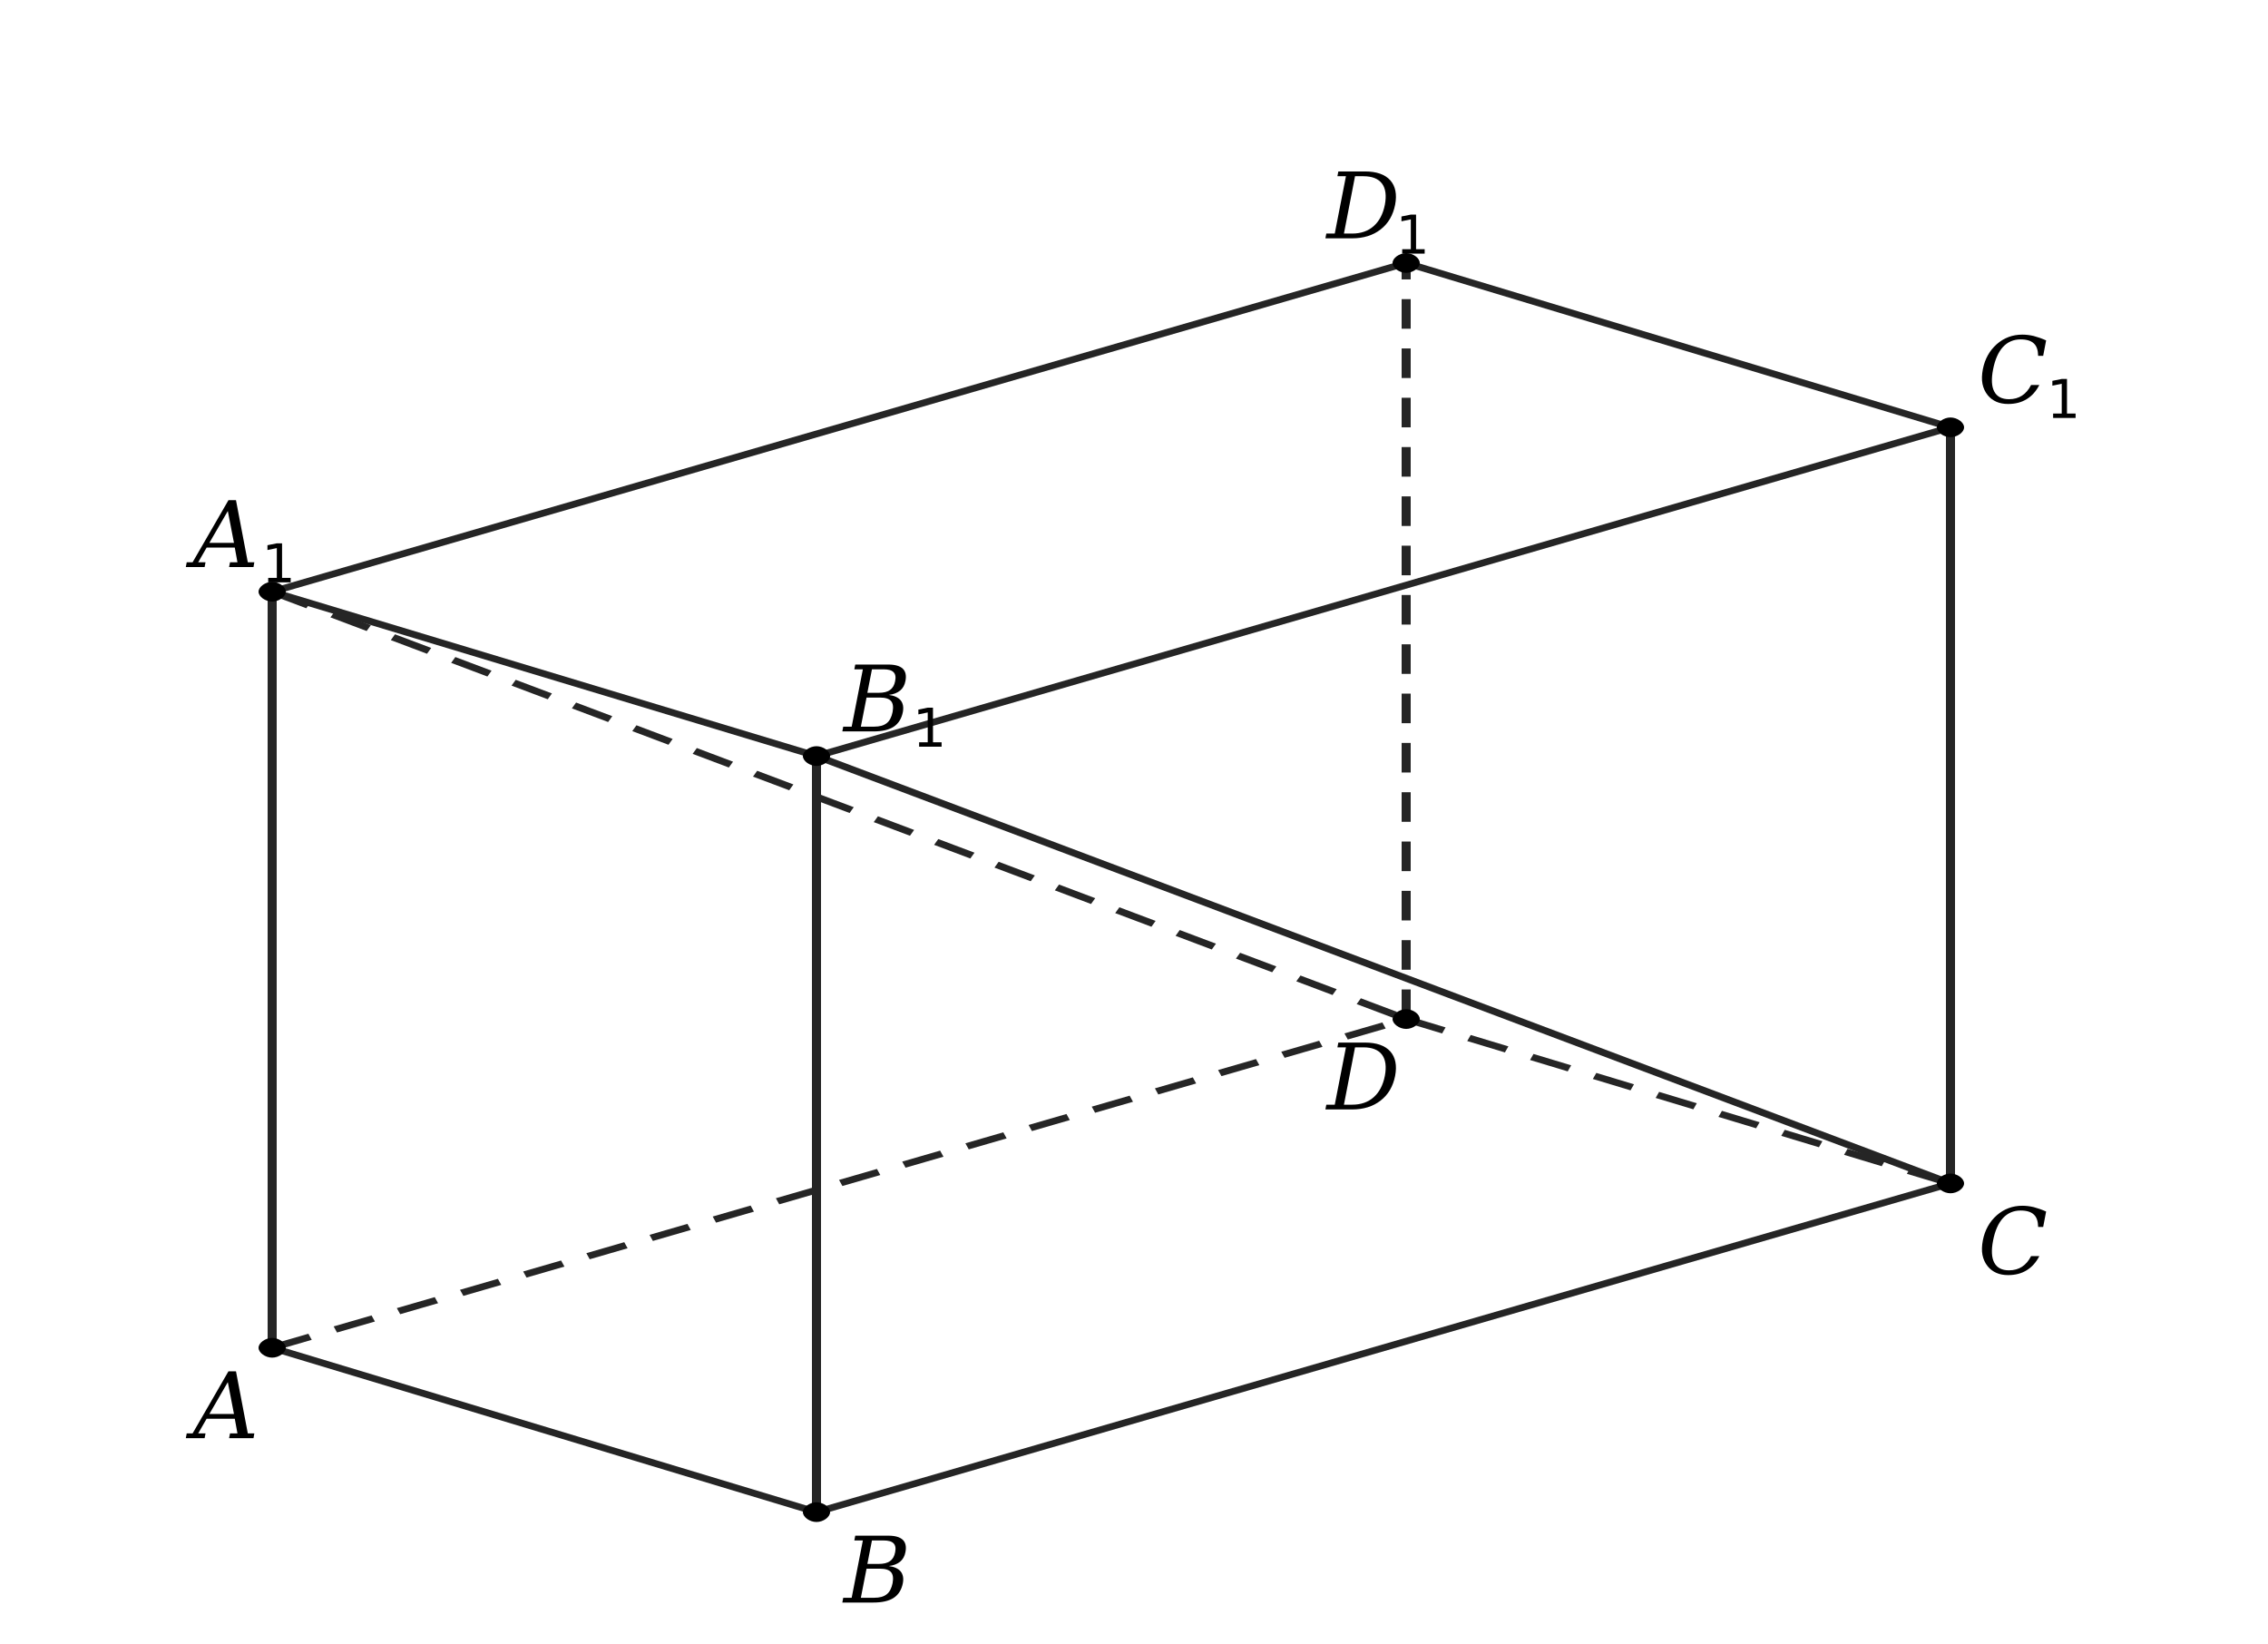
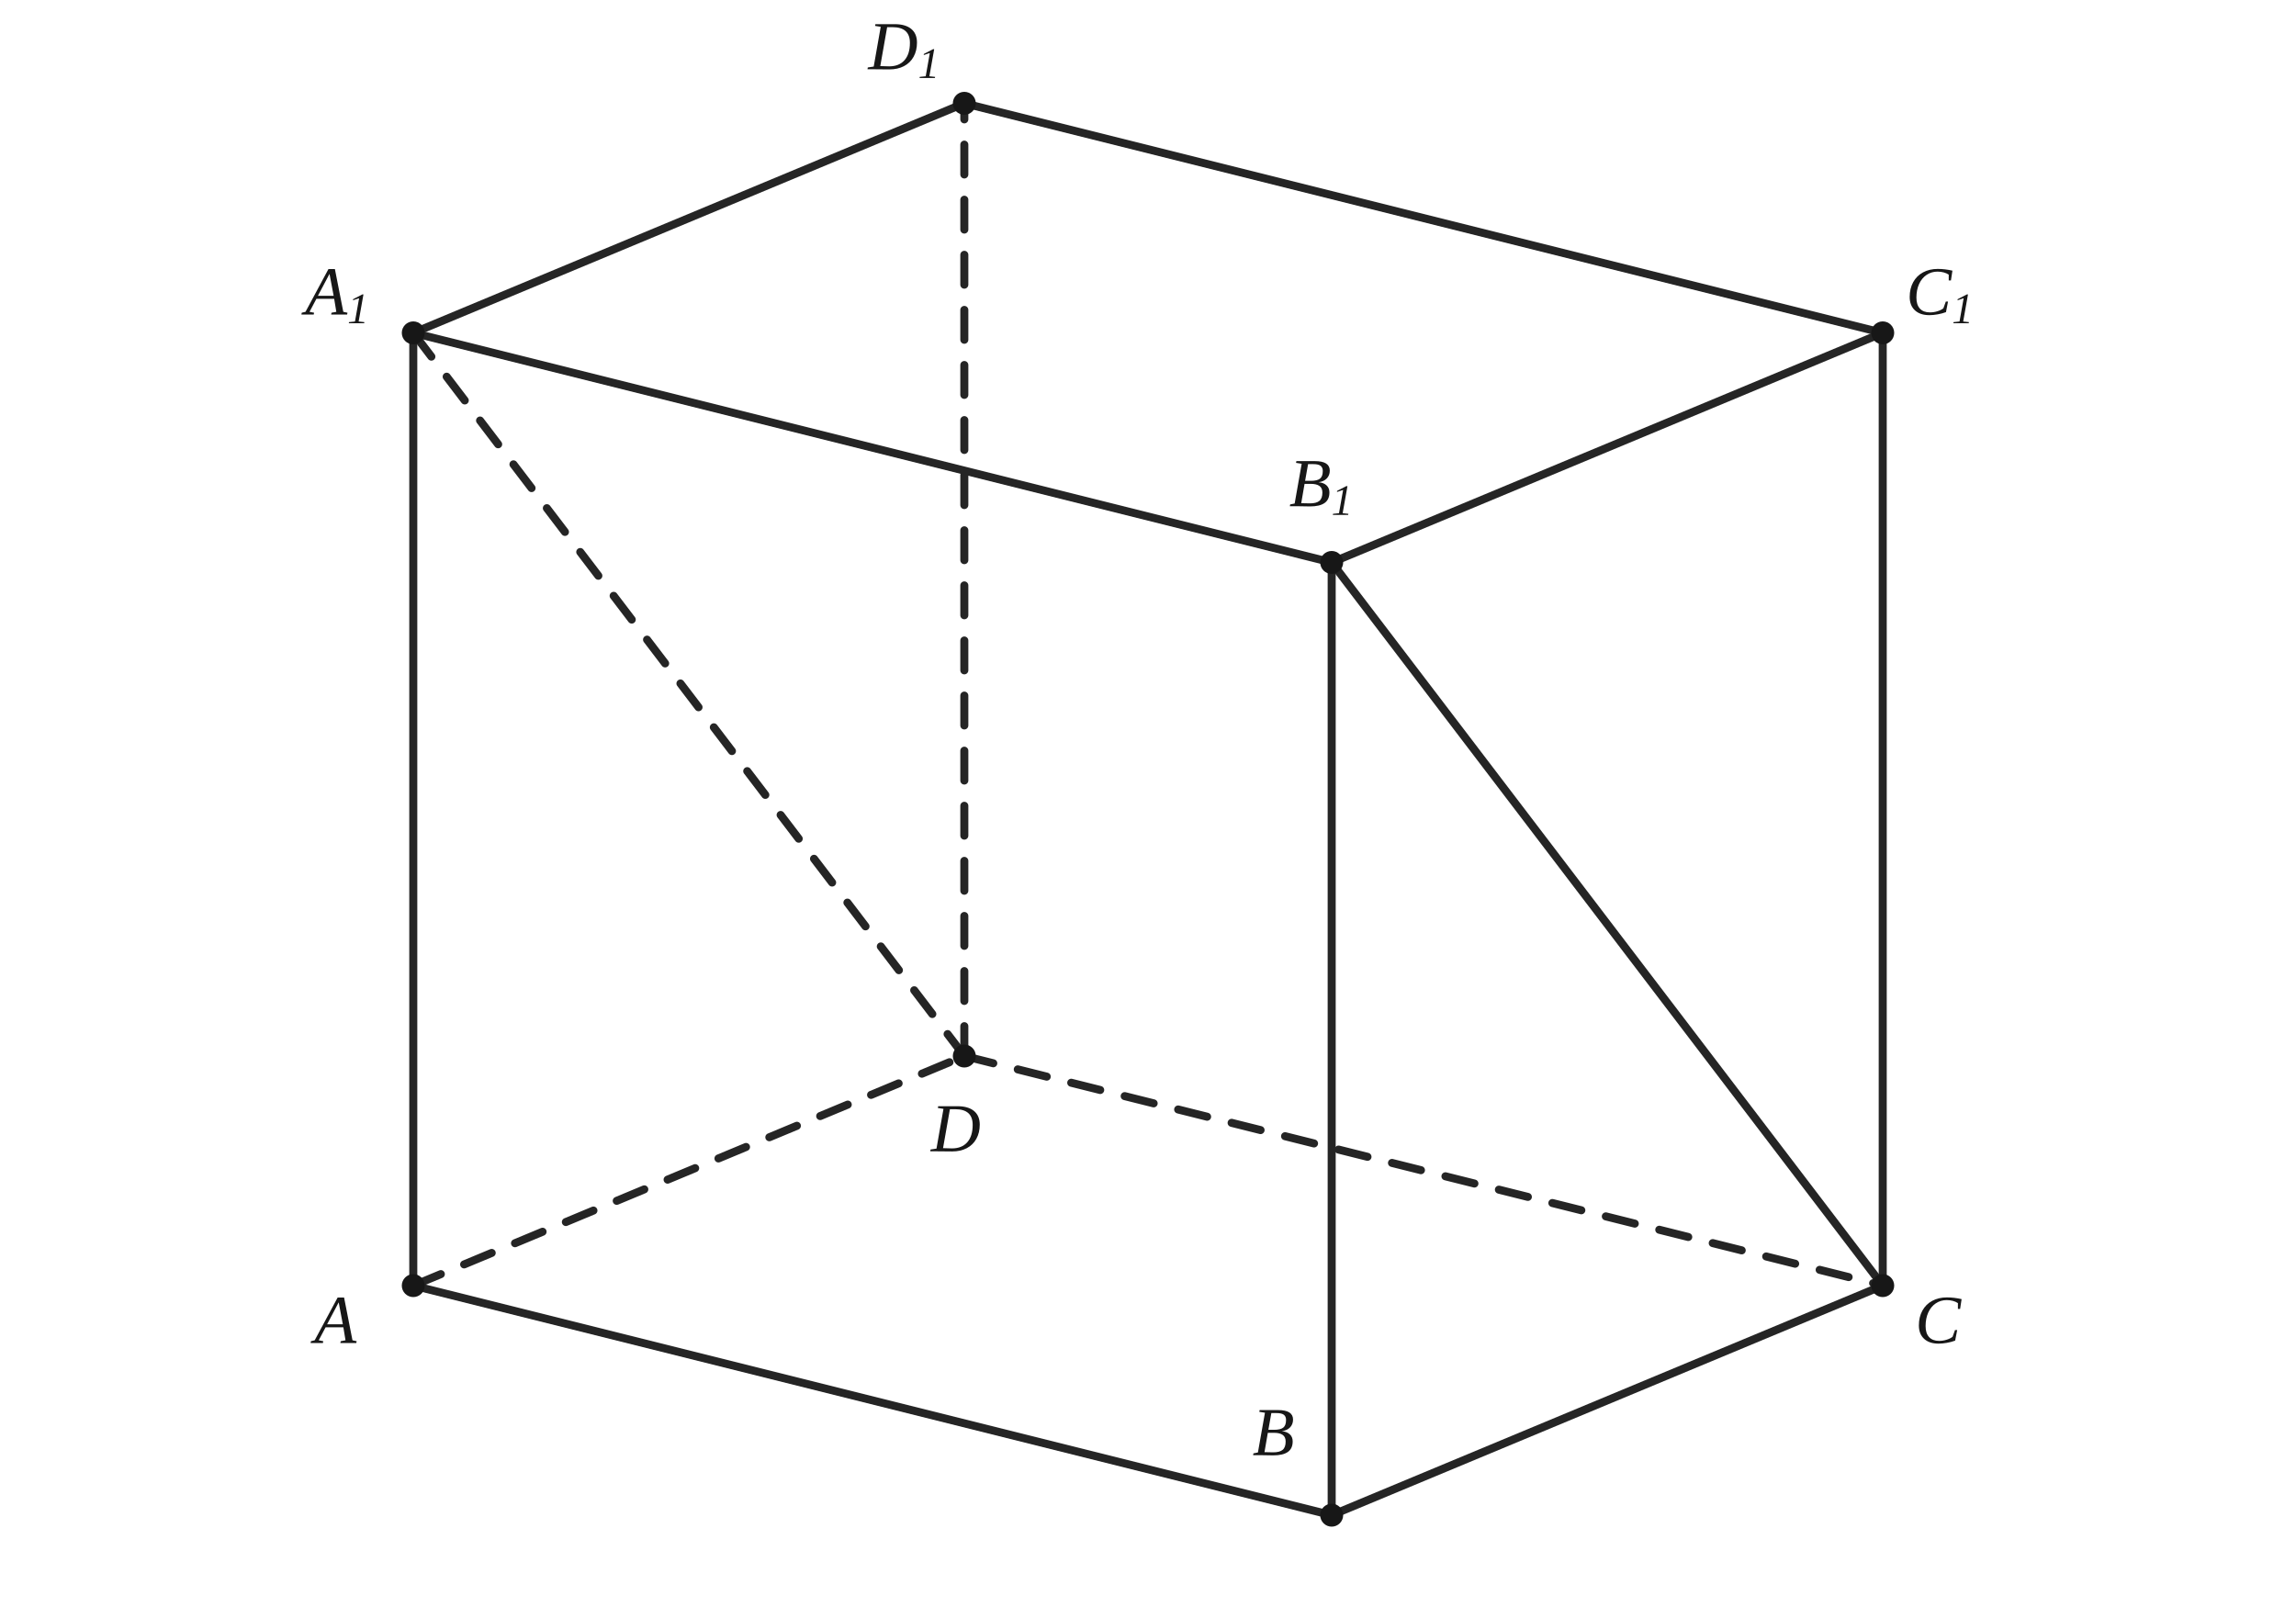
- <svg xmlns="http://www.w3.org/2000/svg" xmlns:xlink="http://www.w3.org/1999/xlink" version="1.1" width="296.7" height="215" viewBox="0 0 296.7 215">
-   <defs>
-     <path id="font_1_34" d="M.181 .264H.449L.382 .611 .181 .264M-.076 0-.066 .052H-.002L.389 .729H.471L.6 .052H.671L.662 0H.396L.406 .052H.487L.458 .212H.151L.059 .052H.139L.129 0H-.076Z" />
-     <path id="font_1_35" d="M.187 .052H.333C.391 .052 .436 .064 .469 .09 .501 .115 .522 .156 .533 .211 .543 .266 .538 .306 .516 .331 .494 .357 .453 .369 .395 .369H.249L.187 .052M.258 .421H.382C.436 .421 .477 .431 .505 .452 .534 .472 .553 .505 .561 .549 .57 .593 .564 .626 .543 .646 .523 .667 .486 .677 .432 .677H.308L.258 .421M-.015 0-.005 .052H.087L.209 .677H.116L.126 .729H.486C.56 .729 .612 .714 .644 .684 .675 .654 .685 .609 .673 .549 .665 .506 .646 .471 .615 .445 .584 .42 .543 .404 .492 .398 .552 .39 .595 .37 .621 .339 .647 .307 .655 .264 .645 .211 .631 .139 .597 .085 .545 .051 .493 .017 .418 0 .322 0H-.015Z" />
-     <path id="font_1_36" d="M.672 .193C.637 .125 .591 .073 .533 .038 .476 .003 .409-.014 .331-.014 .284-.014 .241-.006 .204 .01 .166 .027 .135 .05 .109 .082 .08 .118 .061 .16 .052 .206 .043 .253 .045 .305 .056 .364 .078 .477 .129 .568 .208 .638 .287 .707 .38 .742 .487 .742 .527 .742 .568 .737 .611 .727 .653 .716 .699 .7 .746 .679L.714 .511H.659C.658 .572 .643 .618 .612 .646 .582 .675 .534 .69 .468 .69 .39 .69 .326 .662 .275 .607 .225 .552 .189 .471 .168 .364 .147 .257 .151 .176 .181 .121 .21 .066 .264 .038 .341 .038 .396 .038 .443 .051 .483 .077 .523 .103 .556 .141 .582 .193H.672Z" />
-     <path id="font_1_37" d="M.187 .052H.277C.372 .052 .45 .079 .511 .133 .572 .187 .613 .264 .633 .365 .652 .466 .642 .543 .602 .597 .562 .65 .494 .677 .399 .677H.308L.187 .052M-.015 0-.005 .052H.087L.209 .677H.116L.126 .729H.417C.542 .729 .634 .697 .692 .633 .749 .569 .767 .479 .745 .365 .722 .251 .67 .161 .587 .097 .504 .032 .4 0 .275 0H-.015Z" />
-     <path id="font_2_18" d="M.124 .083H.285V.64L.11 .604V.694L.284 .729H.383V.083H.544V0H.124V.083Z" />
-   </defs>
-   <path transform="matrix(296.7,0,0,-215,0,215)" stroke-width=".004" stroke-linecap="butt" stroke-miterlimit="10" stroke-linejoin="miter" fill="none" stroke="#252525" d="M.12 .18 .36 .08" />
-   <path transform="matrix(296.7,0,0,-215,0,215)" stroke-width=".004" stroke-linecap="butt" stroke-miterlimit="10" stroke-linejoin="miter" fill="none" stroke="#252525" d="M.36 .08 .86 .28" />
-   <path transform="matrix(296.7,0,0,-215,0,215)" stroke-width=".004" stroke-linecap="butt" stroke-miterlimit="10" stroke-linejoin="miter" fill="none" stroke="#252525" d="M.12 .18V.64" />
-   <path transform="matrix(296.7,0,0,-215,0,215)" stroke-width=".004" stroke-linecap="butt" stroke-miterlimit="10" stroke-linejoin="miter" fill="none" stroke="#252525" d="M.36 .08V.54" />
-   <path transform="matrix(296.7,0,0,-215,0,215)" stroke-width=".004" stroke-linecap="butt" stroke-miterlimit="10" stroke-linejoin="miter" fill="none" stroke="#252525" d="M.86 .28V.74" />
-   <path transform="matrix(296.7,0,0,-215,0,215)" stroke-width=".004" stroke-linecap="butt" stroke-miterlimit="10" stroke-linejoin="miter" fill="none" stroke="#252525" d="M.12 .64 .36 .54" />
-   <path transform="matrix(296.7,0,0,-215,0,215)" stroke-width=".004" stroke-linecap="butt" stroke-miterlimit="10" stroke-linejoin="miter" fill="none" stroke="#252525" d="M.36 .54 .86 .74" />
-   <path transform="matrix(296.7,0,0,-215,0,215)" stroke-width=".004" stroke-linecap="butt" stroke-miterlimit="10" stroke-linejoin="miter" fill="none" stroke="#252525" d="M.86 .74 .62 .84" />
-   <path transform="matrix(296.7,0,0,-215,0,215)" stroke-width=".004" stroke-linecap="butt" stroke-miterlimit="10" stroke-linejoin="miter" fill="none" stroke="#252525" d="M.62 .84 .12 .64" />
-   <path transform="matrix(296.7,0,0,-215,0,215)" stroke-width=".004" stroke-linecap="butt" stroke-dasharray=".018,.012" stroke-miterlimit="10" stroke-linejoin="miter" fill="none" stroke="#252525" d="M.12 .18 .62 .38" />
-   <path transform="matrix(296.7,0,0,-215,0,215)" stroke-width=".004" stroke-linecap="butt" stroke-dasharray=".018,.012" stroke-miterlimit="10" stroke-linejoin="miter" fill="none" stroke="#252525" d="M.62 .38 .86 .28" />
-   <path transform="matrix(296.7,0,0,-215,0,215)" stroke-width=".004" stroke-linecap="butt" stroke-dasharray=".018,.012" stroke-miterlimit="10" stroke-linejoin="miter" fill="none" stroke="#252525" d="M.62 .38V.84" />
-   <path transform="matrix(296.7,0,0,-215,0,215)" stroke-width=".004" stroke-linecap="butt" stroke-dasharray=".018,.012" stroke-miterlimit="10" stroke-linejoin="miter" fill="none" stroke="#252525" d="M.12 .64 .62 .38" />
-   <path transform="matrix(296.7,0,0,-215,0,215)" stroke-width=".004" stroke-linecap="butt" stroke-miterlimit="10" stroke-linejoin="miter" fill="none" stroke="#252525" d="M.36 .54 .86 .28" />
-   <path transform="matrix(296.7,0,0,-215,0,215)" d="M.126 .18C.126 .183 .123 .186 .12 .186 .117 .186 .114 .183 .114 .18 .114 .177 .117 .174 .12 .174 .123 .174 .126 .177 .126 .18" fill-rule="evenodd" />
-   <use data-text="A" xlink:href="#font_1_34" transform="matrix(11.99855,0,0,-11.99958,25.2195,188.125)" />
-   <path transform="matrix(296.7,0,0,-215,0,215)" d="M.366 .08C.366 .083 .363 .086 .36 .086 .357 .086 .354 .083 .354 .08 .354 .077 .357 .074 .36 .074 .363 .074 .366 .077 .366 .08" fill-rule="evenodd" />
-   <use data-text="B" xlink:href="#font_1_35" transform="matrix(11.99855,0,0,-11.99958,110.3724,209.625)" />
-   <path transform="matrix(296.7,0,0,-215,0,215)" d="M.866 .28C.866 .283 .863 .286 .86 .286 .857 .286 .854 .283 .854 .28 .854 .277 .857 .274 .86 .274 .863 .274 .866 .277 .866 .28" fill-rule="evenodd" />
-   <use data-text="C" xlink:href="#font_1_36" transform="matrix(11.99855,0,0,-11.99958,258.7224,166.625)" />
-   <path transform="matrix(296.7,0,0,-215,0,215)" d="M.626 .38C.626 .383 .623 .386 .62 .386 .617 .386 .614 .383 .614 .38 .614 .377 .617 .374 .62 .374 .623 .374 .626 .377 .626 .38" fill-rule="evenodd" />
-   <use data-text="D" xlink:href="#font_1_37" transform="matrix(11.99855,0,0,-11.99958,173.5695,145.125)" />
-   <path transform="matrix(296.7,0,0,-215,0,215)" d="M.126 .64C.126 .643 .123 .646 .12 .646 .117 .646 .114 .643 .114 .64 .114 .637 .117 .634 .12 .634 .123 .634 .126 .637 .126 .64" fill-rule="evenodd" />
-   <use data-text="A" xlink:href="#font_1_34" transform="matrix(11.99855,0,0,-11.99958,25.2195,74.175)" />
-   <use data-text="1" xlink:href="#font_2_18" transform="matrix(6.999154,0,0,-6.999755,34.21842,76.17494)" />
-   <path transform="matrix(296.7,0,0,-215,0,215)" d="M.366 .54C.366 .543 .363 .546 .36 .546 .357 .546 .354 .543 .354 .54 .354 .537 .357 .534 .36 .534 .363 .534 .366 .537 .366 .54" fill-rule="evenodd" />
-   <use data-text="B" xlink:href="#font_1_35" transform="matrix(11.99855,0,0,-11.99958,110.3724,95.675)" />
-   <use data-text="1" xlink:href="#font_2_18" transform="matrix(6.999154,0,0,-6.999755,119.3713,97.67493)" />
-   <path transform="matrix(296.7,0,0,-215,0,215)" d="M.866 .74C.866 .743 .863 .746 .86 .746 .857 .746 .854 .743 .854 .74 .854 .737 .857 .734 .86 .734 .863 .734 .866 .737 .866 .74" fill-rule="evenodd" />
-   <use data-text="C" xlink:href="#font_1_36" transform="matrix(11.99855,0,0,-11.99958,258.7224,52.675)" />
-   <use data-text="1" xlink:href="#font_2_18" transform="matrix(6.999154,0,0,-6.999755,267.7213,54.67494)" />
-   <path transform="matrix(296.7,0,0,-215,0,215)" d="M.626 .84C.626 .843 .623 .846 .62 .846 .617 .846 .614 .843 .614 .84 .614 .837 .617 .834 .62 .834 .623 .834 .626 .837 .626 .84" fill-rule="evenodd" />
-   <use data-text="D" xlink:href="#font_1_37" transform="matrix(11.99855,0,0,-11.99958,173.5695,31.175)" />
-   <use data-text="1" xlink:href="#font_2_18" transform="matrix(6.999154,0,0,-6.999755,182.5684,33.17494)" />
+ <svg xmlns="http://www.w3.org/2000/svg" viewBox="0 0 1000 700" role="img">
+   <g fill="none" stroke="#252525" stroke-width="3.5" stroke-linecap="round" stroke-linejoin="round">
+     <line x1="180" y1="560" x2="580" y2="660" />
+     <line x1="580" y1="660" x2="820" y2="560" />
+     <line x1="180" y1="560" x2="180" y2="145" />
+     <line x1="580" y1="660" x2="580" y2="245" />
+     <line x1="820" y1="560" x2="820" y2="145" />
+     <line x1="180" y1="145" x2="580" y2="245" />
+     <line x1="580" y1="245" x2="820" y2="145" />
+     <line x1="820" y1="145" x2="420" y2="45" />
+     <line x1="420" y1="45" x2="180" y2="145" />
+     <line x1="180" y1="560" x2="420" y2="460" stroke-dasharray="13 11" />
+     <line x1="420" y1="460" x2="820" y2="560" stroke-dasharray="13 11" />
+     <line x1="420" y1="460" x2="420" y2="45" stroke-dasharray="13 11" />
+     <line x1="180" y1="145" x2="420" y2="460" stroke-dasharray="13 11" />
+     <line x1="580" y1="245" x2="820" y2="560" />
+   </g>
+   <g fill="#171717">
+     <circle cx="180" cy="560" r="5" />
+     <circle cx="580" cy="660" r="5" />
+     <circle cx="820" cy="560" r="5" />
+     <circle cx="420" cy="460" r="5" />
+     <circle cx="180" cy="145" r="5" />
+     <circle cx="580" cy="245" r="5" />
+     <circle cx="820" cy="145" r="5" />
+     <circle cx="420" cy="45" r="5" />
+     <text x="136.921" y="585" font-family="Georgia, 'Times New Roman', serif" font-size="30" font-style="italic">A</text>
+     <text x="545.5" y="633.859" font-family="Georgia, 'Times New Roman', serif" font-size="30" font-style="italic">B</text>
+     <text x="834.079" y="585" font-family="Georgia, 'Times New Roman', serif" font-size="30" font-style="italic">C</text>
+     <text x="405.5" y="501.5" font-family="Georgia, 'Times New Roman', serif" font-size="30" font-style="italic">D</text>
+     <text x="132.921" y="137" font-family="Georgia, 'Times New Roman', serif" font-size="30" font-style="italic">A<tspan font-size="19" baseline-shift="sub">1</tspan>
+     </text>
+     <text x="561.5" y="220.5" font-family="Georgia, 'Times New Roman', serif" font-size="30" font-style="italic">B<tspan font-size="19" baseline-shift="sub">1</tspan>
+     </text>
+     <text x="830.079" y="137" font-family="Georgia, 'Times New Roman', serif" font-size="30" font-style="italic">C<tspan font-size="19" baseline-shift="sub">1</tspan>
+     </text>
+     <text x="378.165" y="30.165" font-family="Georgia, 'Times New Roman', serif" font-size="30" font-style="italic">D<tspan font-size="19" baseline-shift="sub">1</tspan>
+     </text>
+   </g>
</svg>
